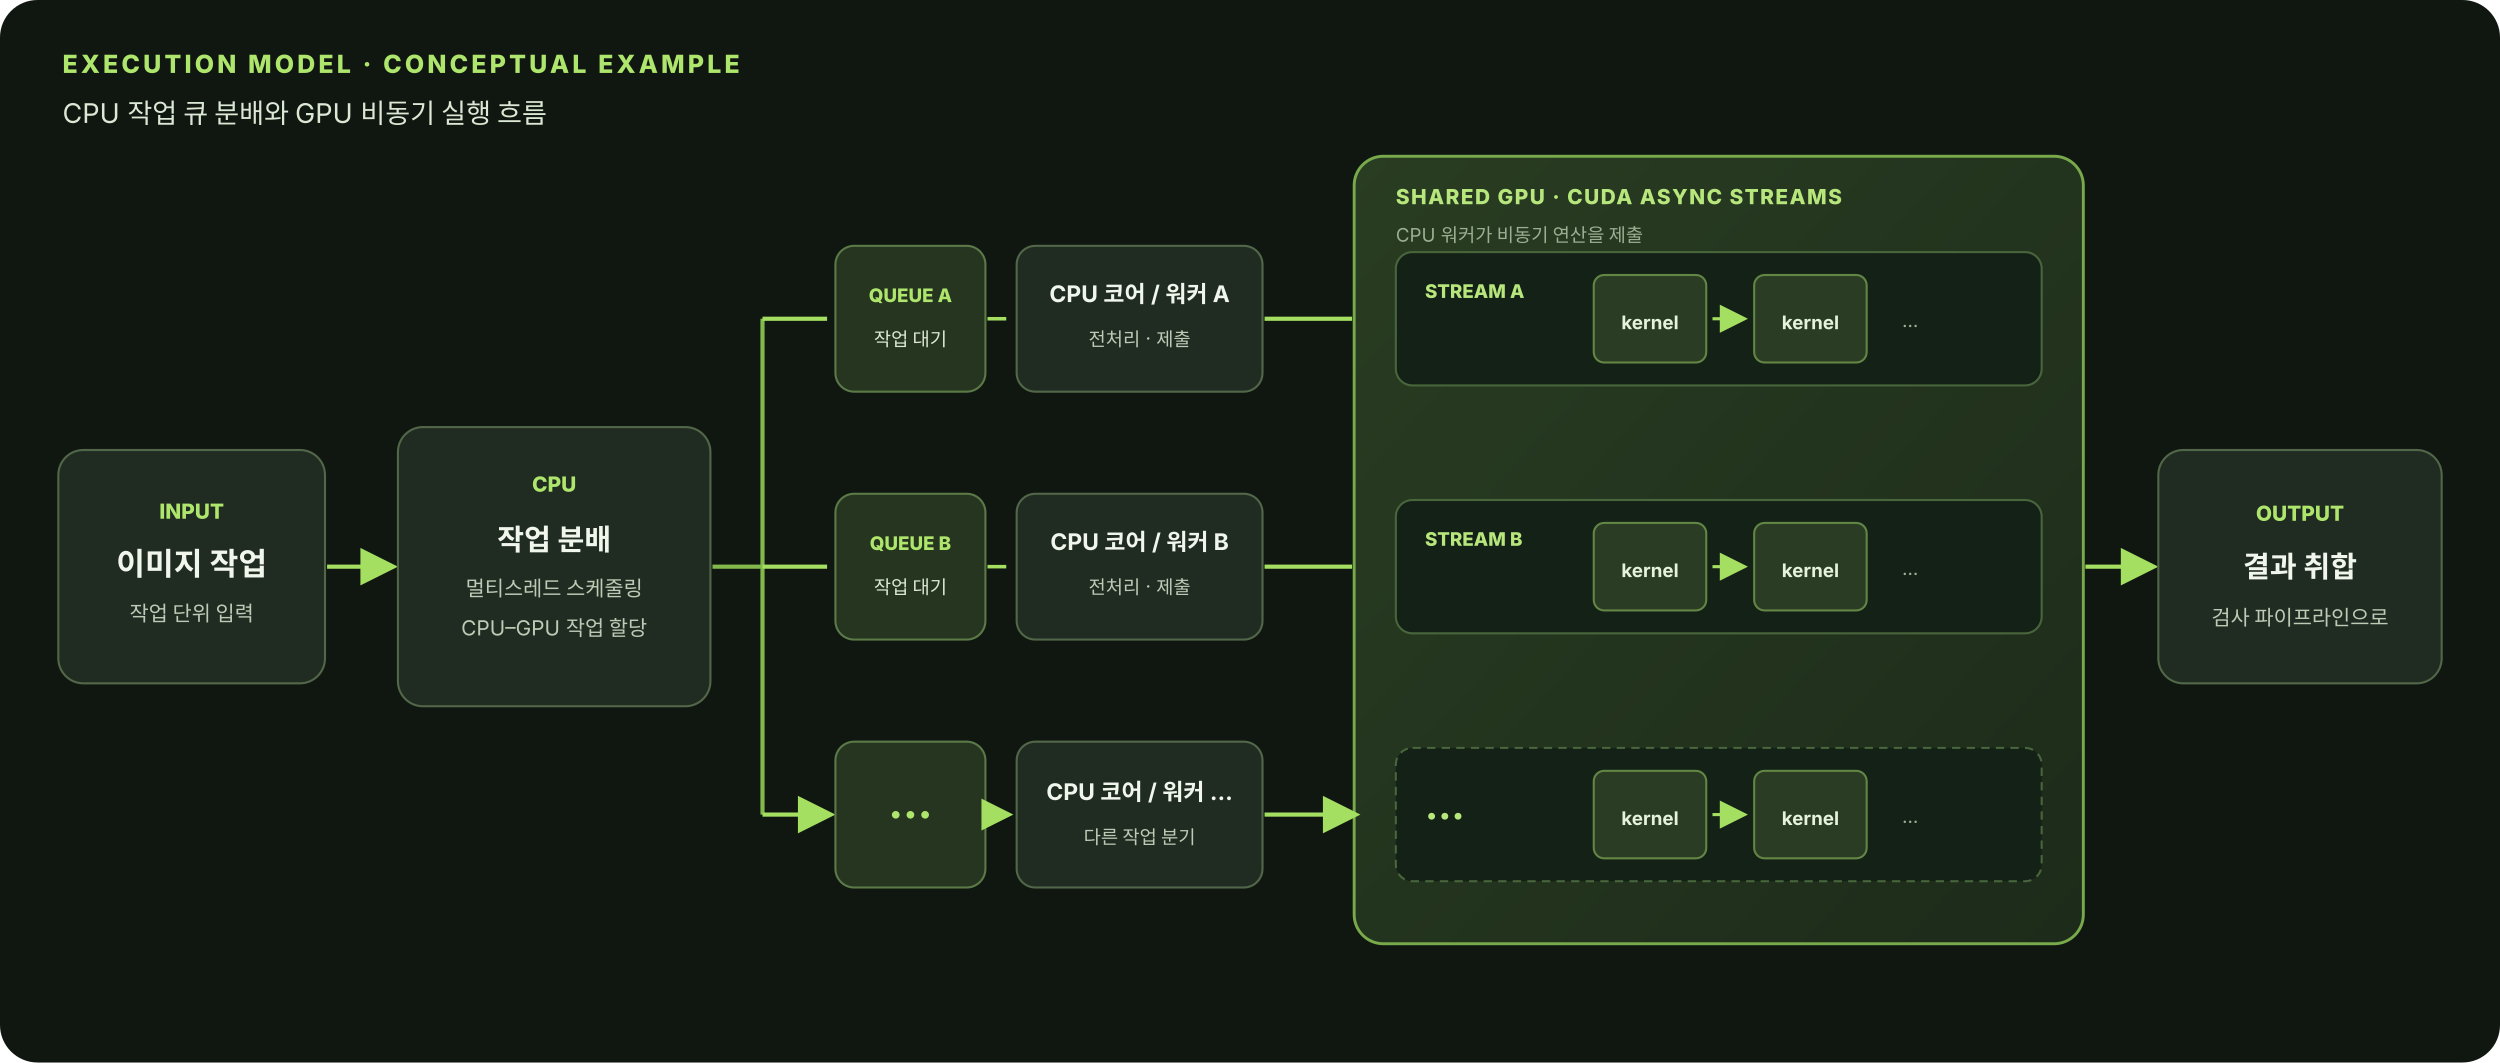
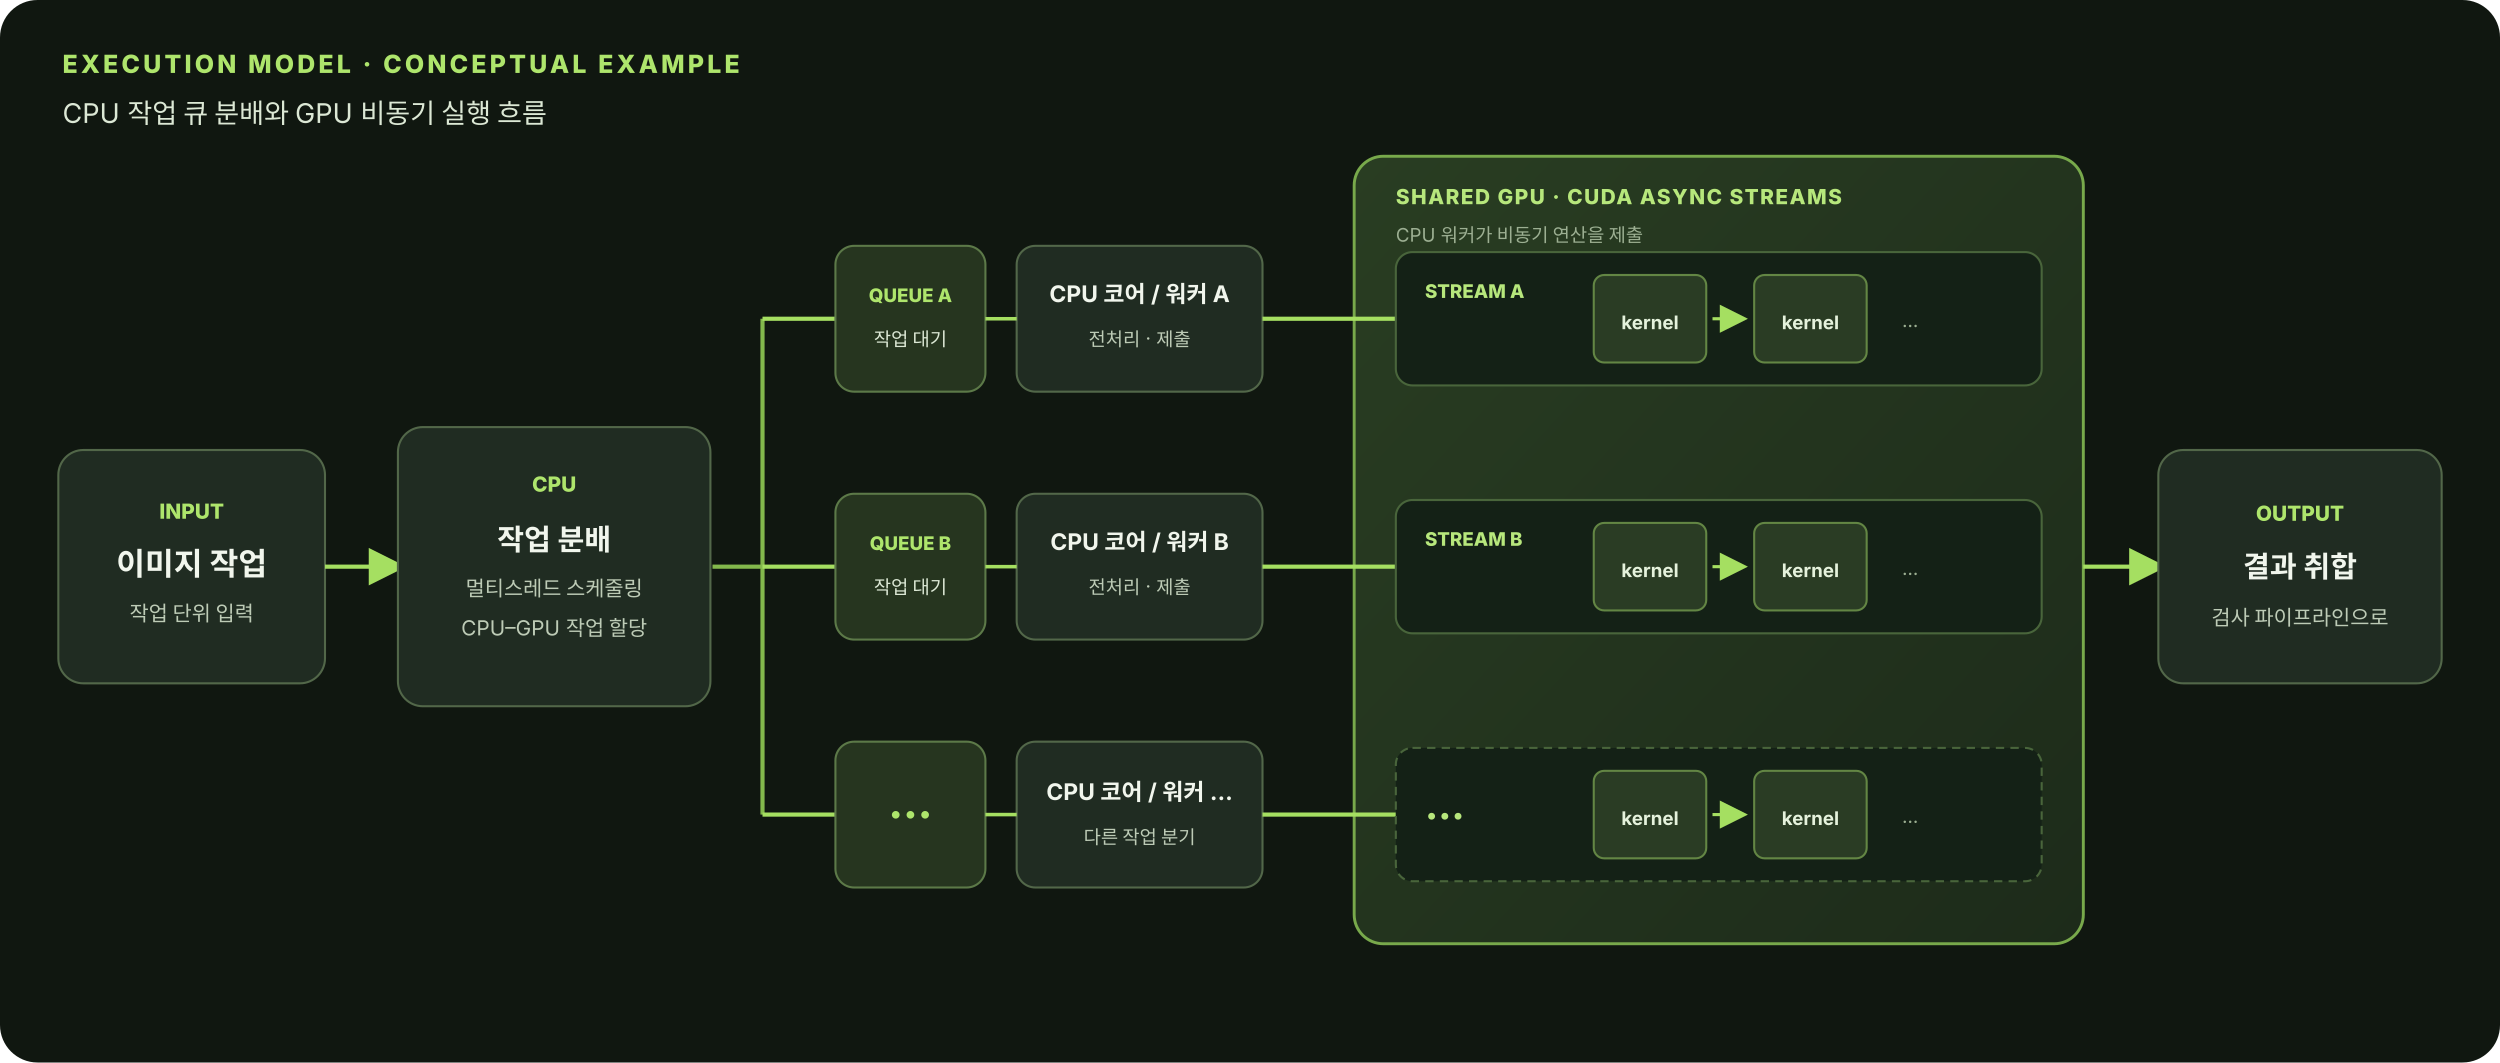
<svg xmlns="http://www.w3.org/2000/svg" width="1200" height="510" viewBox="0 0 1200 510" role="img" aria-labelledby="title desc">
  <defs>
    <marker id="arrow" markerWidth="9" markerHeight="9" refX="7" refY="4.5" orient="auto">
      <path d="M0 0 9 4.5 0 9Z" fill="#a5df61" />
    </marker>
    <linearGradient id="gpu" x1="0" x2="1" y1="0" y2="1">
      <stop stop-color="#293d22" />
      <stop offset="1" stop-color="#1d2b1a" />
    </linearGradient>
  </defs>
  <rect width="1200" height="510" rx="18" fill="#101710" />
  <text x="30" y="35" fill="#aee56c" font-family="Inter,Arial,sans-serif" font-size="12" font-weight="800" letter-spacing="1.5">EXECUTION MODEL · CONCEPTUAL EXAMPLE</text>
  <text x="30" y="59" fill="#dce8d5" font-family="Inter,Arial,sans-serif" font-size="13">CPU 작업 큐 분배와 GPU 비동기 실행 흐름</text>
  <rect x="28" y="216" width="128" height="112" rx="12" fill="#202c22" stroke="#526749" />
  <text x="92" y="249" fill="#aee56c" font-family="Inter,Arial,sans-serif" font-size="10" font-weight="800" text-anchor="middle">INPUT</text>
  <text x="92" y="276" fill="#f1f6ed" font-family="Inter,Arial,sans-serif" font-size="15" font-weight="750" text-anchor="middle">이미지 작업</text>
  <text x="92" y="298" fill="#bdcbb6" font-family="Inter,Arial,sans-serif" font-size="10" text-anchor="middle">작업 단위 입력</text>
-   <path d="M157 272H187" stroke="#a5df61" stroke-width="2" marker-end="url(#arrow)" />
+   <path d="M156 272H191" stroke="#a5df61" stroke-width="2" marker-end="url(#arrow)" />
  <rect x="191" y="205" width="150" height="134" rx="12" fill="#202c22" stroke="#526749" />
  <text x="266" y="236" fill="#aee56c" font-family="Inter,Arial,sans-serif" font-size="10" font-weight="800" text-anchor="middle">CPU</text>
  <text x="266" y="264" fill="#f1f6ed" font-family="Inter,Arial,sans-serif" font-size="14" font-weight="750" text-anchor="middle">작업 분배</text>
  <text x="266" y="286" fill="#bdcbb6" font-family="Inter,Arial,sans-serif" font-size="10" text-anchor="middle">멀티스레드 스케줄링</text>
  <text x="266" y="305" fill="#bdcbb6" font-family="Inter,Arial,sans-serif" font-size="10" text-anchor="middle">CPU–GPU 작업 할당</text>
  <path d="M342 272H366M366 153V391" fill="none" stroke="#83b84c" stroke-width="2" />
-   <path d="M366 153H397M366 272H397M366 391H397" stroke="#a5df61" stroke-width="2" marker-end="url(#arrow)" />
+   <path d="M366 153H401M366 272H401M366 391H401" stroke="#a5df61" stroke-width="2" />
  <g font-family="Inter,Arial,sans-serif">
    <rect x="401" y="118" width="72" height="70" rx="9" fill="#26351f" stroke="#5c7948" />
    <text x="437" y="145" fill="#aee56c" font-size="9" font-weight="800" text-anchor="middle">QUEUE A</text>
    <text x="437" y="166" fill="#dce8d5" font-size="9" text-anchor="middle">작업 대기</text>
    <rect x="488" y="118" width="118" height="70" rx="9" fill="#202c22" stroke="#526749" />
    <text x="547" y="145" fill="#f1f6ed" font-size="11" font-weight="750" text-anchor="middle">CPU 코어 / 워커 A</text>
    <text x="547" y="166" fill="#bdcbb6" font-size="9" text-anchor="middle">전처리 · 제출</text>
    <rect x="401" y="237" width="72" height="70" rx="9" fill="#26351f" stroke="#5c7948" />
    <text x="437" y="264" fill="#aee56c" font-size="9" font-weight="800" text-anchor="middle">QUEUE B</text>
    <text x="437" y="285" fill="#dce8d5" font-size="9" text-anchor="middle">작업 대기</text>
    <rect x="488" y="237" width="118" height="70" rx="9" fill="#202c22" stroke="#526749" />
    <text x="547" y="264" fill="#f1f6ed" font-size="11" font-weight="750" text-anchor="middle">CPU 코어 / 워커 B</text>
    <text x="547" y="285" fill="#bdcbb6" font-size="9" text-anchor="middle">전처리 · 제출</text>
    <rect x="401" y="356" width="72" height="70" rx="9" fill="#26351f" stroke="#5c7948" />
    <text x="437" y="398" fill="#aee56c" font-size="20" font-weight="800" text-anchor="middle">···</text>
    <rect x="488" y="356" width="118" height="70" rx="9" fill="#202c22" stroke="#526749" />
    <text x="547" y="384" fill="#f1f6ed" font-size="11" font-weight="750" text-anchor="middle">CPU 코어 / 워커 …</text>
    <text x="547" y="405" fill="#bdcbb6" font-size="9" text-anchor="middle">다른 작업 분기</text>
  </g>
-   <path d="M474 153H483M474 272H483M474 391H483" stroke="#a5df61" stroke-width="1.7" marker-end="url(#arrow)" />
+   <path d="M473 153H488M473 272H488M473 391H488" stroke="#a5df61" stroke-width="1.7" />
  <rect x="650" y="75" width="350" height="378" rx="14" fill="url(#gpu)" stroke="#78a94b" stroke-width="1.4" />
  <text x="670" y="98" fill="#b7e77c" font-family="Inter,Arial,sans-serif" font-size="10" font-weight="800" letter-spacing=".7">SHARED GPU · CUDA ASYNC STREAMS</text>
  <text x="670" y="116" fill="#9caf92" font-family="Inter,Arial,sans-serif" font-size="9">CPU 워커가 비동기 연산을 제출</text>
-   <path d="M607 153H649M607 272H649M607 391H649" fill="none" stroke="#a5df61" stroke-width="2" marker-end="url(#arrow)" />
+   <path d="M606 153H670M606 272H670M606 391H670" fill="none" stroke="#a5df61" stroke-width="2" />
  <g font-family="Inter,Arial,sans-serif">
    <rect x="670" y="121" width="310" height="64" rx="8" fill="#142116" stroke="#49653b" />
    <text x="684" y="143" fill="#b7e77c" font-size="9" font-weight="800">STREAM A</text>
    <rect x="765" y="132" width="54" height="42" rx="5" fill="#2a3c24" stroke="#638644" />
    <text x="792" y="158" fill="#e5f2dc" font-size="9" font-weight="700" text-anchor="middle">kernel</text>
    <path d="M822 153H836" stroke="#a5df61" stroke-width="1.5" marker-end="url(#arrow)" />
    <rect x="842" y="132" width="54" height="42" rx="5" fill="#2a3c24" stroke="#638644" />
    <text x="869" y="158" fill="#e5f2dc" font-size="9" font-weight="700" text-anchor="middle">kernel</text>
    <text x="913" y="157" fill="#9caf92" font-size="9">…</text>
    <rect x="670" y="240" width="310" height="64" rx="8" fill="#142116" stroke="#49653b" />
    <text x="684" y="262" fill="#b7e77c" font-size="9" font-weight="800">STREAM B</text>
    <rect x="765" y="251" width="54" height="42" rx="5" fill="#2a3c24" stroke="#638644" />
    <text x="792" y="277" fill="#e5f2dc" font-size="9" font-weight="700" text-anchor="middle">kernel</text>
    <path d="M822 272H836" stroke="#a5df61" stroke-width="1.5" marker-end="url(#arrow)" />
    <rect x="842" y="251" width="54" height="42" rx="5" fill="#2a3c24" stroke="#638644" />
    <text x="869" y="277" fill="#e5f2dc" font-size="9" font-weight="700" text-anchor="middle">kernel</text>
    <text x="913" y="276" fill="#9caf92" font-size="9">…</text>
    <rect x="670" y="359" width="310" height="64" rx="8" fill="#142116" stroke="#49653b" stroke-dasharray="4 3" />
    <text x="684" y="398" fill="#b7e77c" font-size="18" font-weight="800">···</text>
    <rect x="765" y="370" width="54" height="42" rx="5" fill="#2a3c24" stroke="#638644" />
    <text x="792" y="396" fill="#e5f2dc" font-size="9" font-weight="700" text-anchor="middle">kernel</text>
    <path d="M822 391H836" stroke="#a5df61" stroke-width="1.5" marker-end="url(#arrow)" />
    <rect x="842" y="370" width="54" height="42" rx="5" fill="#2a3c24" stroke="#638644" />
    <text x="869" y="396" fill="#e5f2dc" font-size="9" font-weight="700" text-anchor="middle">kernel</text>
    <text x="913" y="395" fill="#9caf92" font-size="9">…</text>
  </g>
-   <path d="M1001 272H1032" stroke="#a5df61" stroke-width="2" marker-end="url(#arrow)" />
+   <path d="M1000 272H1036" stroke="#a5df61" stroke-width="2" marker-end="url(#arrow)" />
  <rect x="1036" y="216" width="136" height="112" rx="12" fill="#202c22" stroke="#526749" />
  <text x="1104" y="250" fill="#aee56c" font-family="Inter,Arial,sans-serif" font-size="10" font-weight="800" text-anchor="middle">OUTPUT</text>
  <text x="1104" y="277" fill="#f1f6ed" font-family="Inter,Arial,sans-serif" font-size="14" font-weight="750" text-anchor="middle">결과 취합</text>
  <text x="1104" y="300" fill="#bdcbb6" font-family="Inter,Arial,sans-serif" font-size="10" text-anchor="middle">검사 파이프라인으로</text>
</svg>
